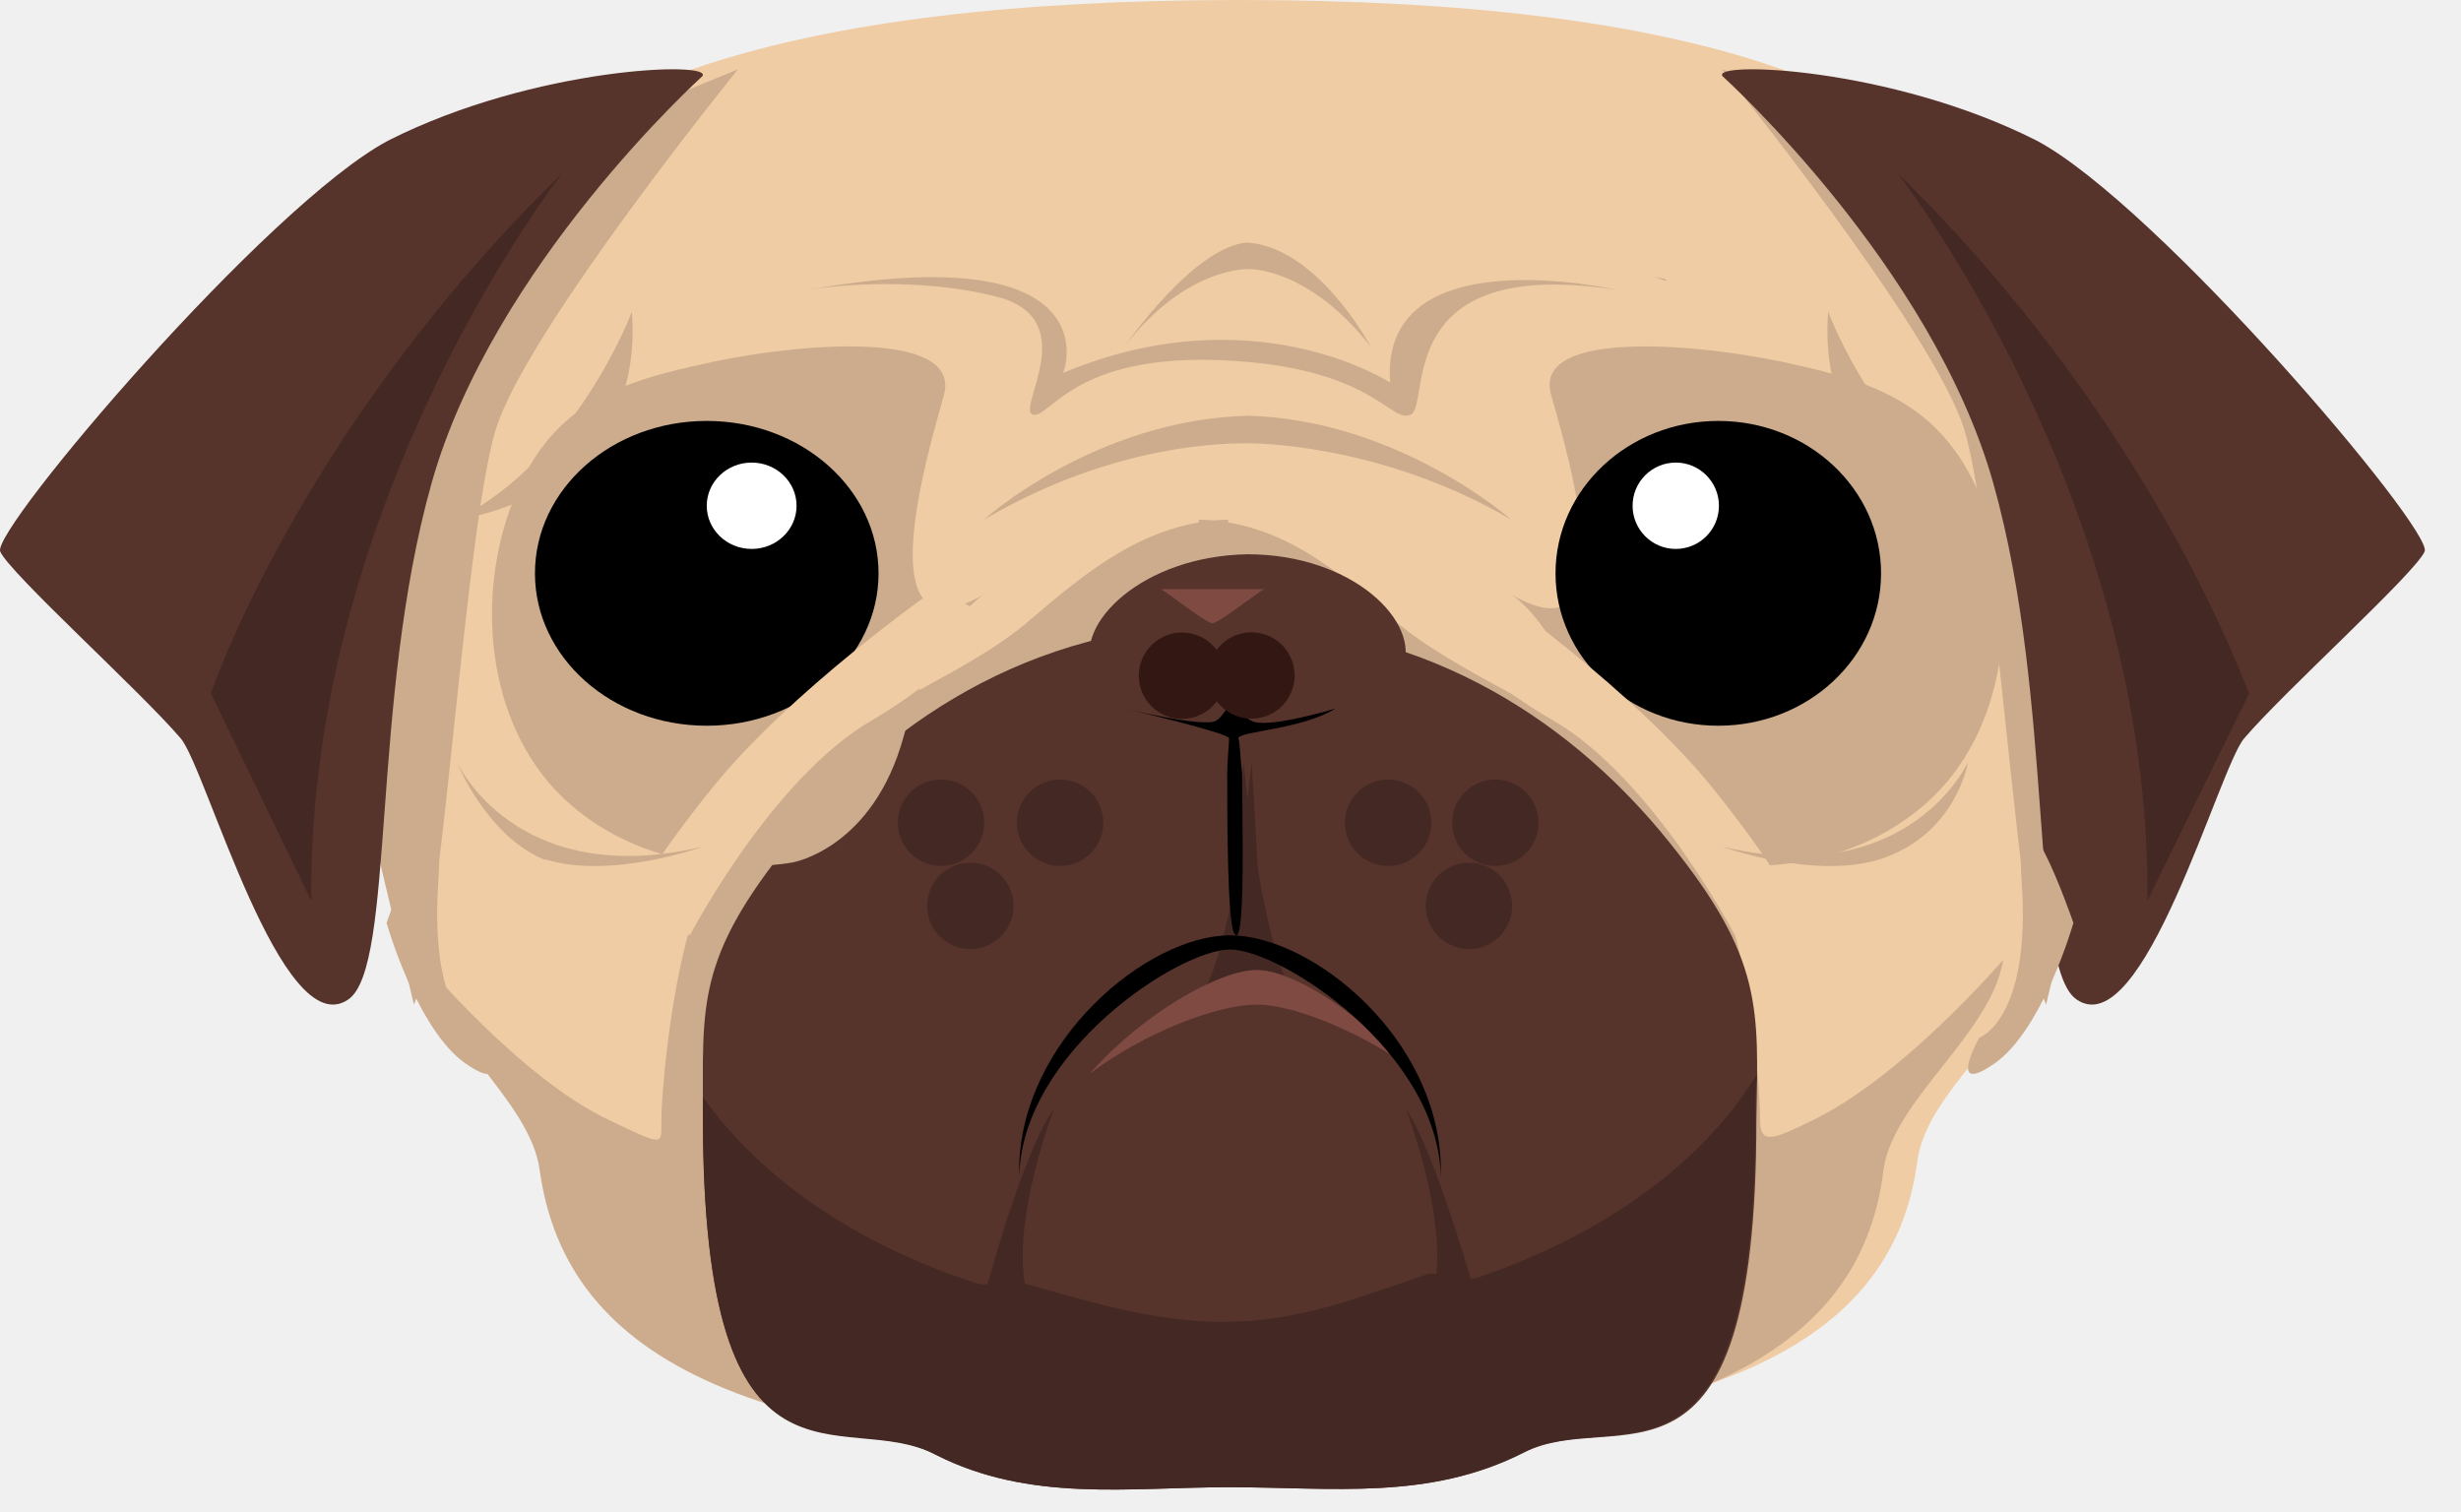
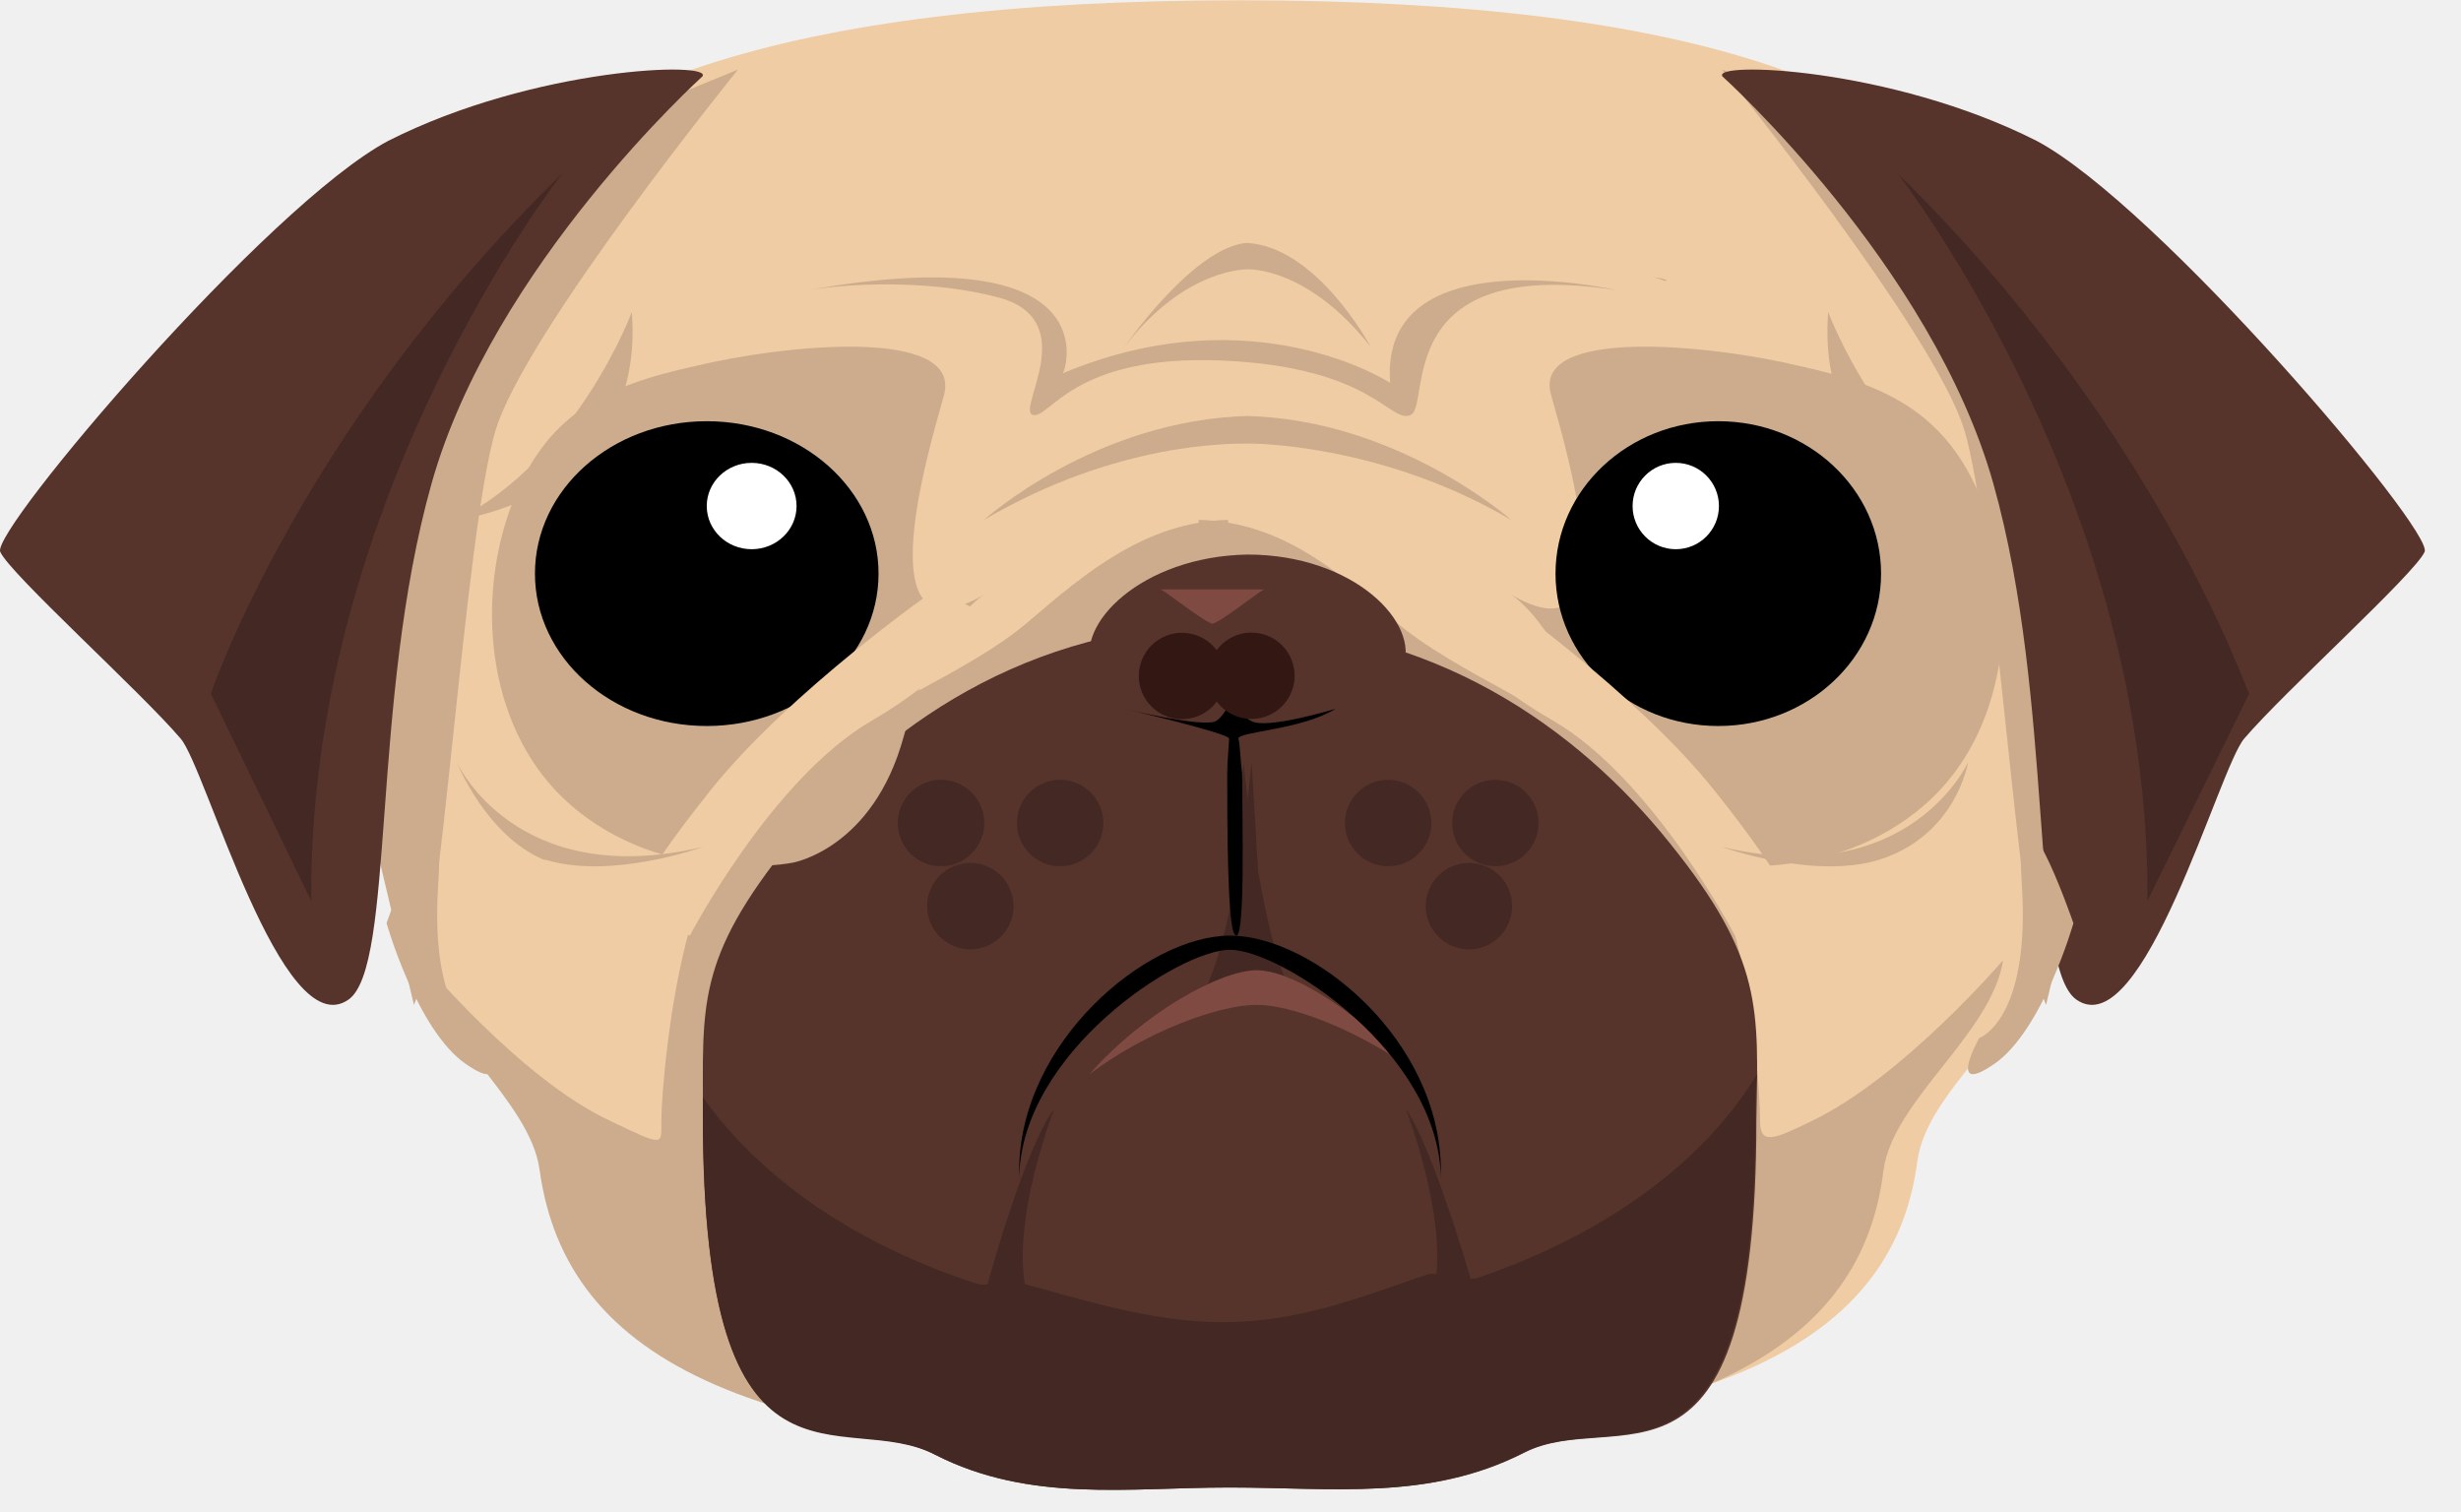
- <svg xmlns="http://www.w3.org/2000/svg" class="home-icon home-icon__pug" width="57px" height="35px" viewBox="0 0 57 35" version="1.1">
+ <svg xmlns="http://www.w3.org/2000/svg" class="home-icon home-icon__pug" width="3.562em" height="2.188em" viewBox="0 0 57 35" version="1.1">
  <g id="pug-icon" stroke="none" stroke-width="1" fill="none" fill-rule="evenodd">
    <g id="pug" fill-rule="nonzero">
      <path d="M47.459,10.669 C47.371,8.761 47.636,7.069 46.751,5.638 C44.629,2.082 39.322,0 28.709,0 L28.709,0.304 C28.709,0.304 28.488,0.304 28.488,0.304 C28.488,0.304 28.709,0.304 28.709,0.304 L28.709,1.54084278e-15 C18.097,1.54084278e-15 12.525,2.082 10.402,5.682 C9.562,7.156 9.65,8.804 9.518,10.713 C9.429,12.231 8.722,13.835 9.031,15.57 C9.385,17.825 9.518,20.081 9.872,22.163 C10.137,23.854 12.525,25.285 12.746,26.89 C13.365,31.314 18.052,33.352 28.665,33.352 L28.665,33.699 L28.4,33.699 L28.444,33.699 L28.709,33.699 L28.709,33.352 C39.322,33.352 43.833,31.314 44.408,26.89 C44.629,25.242 46.84,23.854 47.105,22.163 C47.459,20.081 47.592,17.825 47.945,15.57 C48.255,13.835 47.547,12.187 47.459,10.669 Z" id="Shape" fill="#EFCCA3" />
      <path d="M27.764,12.035 C29.685,12.079 31.025,13.261 32.276,14.355 C33.751,15.624 36.253,16.499 37.281,17.594 C38.308,18.688 39.649,19.782 40.14,21.489 C40.632,23.196 40.766,25.384 40.766,25.953 C40.766,26.522 41.078,26.39 41.972,25.953 C44.072,24.946 46.395,22.233 46.395,22.233 C46.127,23.94 43.849,25.471 43.625,27.091 C43.089,31.555 38.666,33.699 27.719,33.699 L27.674,33.699 L27.942,33.699" id="Shape" fill="#CCAC8D" />
      <path d="M35.93,9.157 C36.329,10.572 37.746,15.365 35,13.767 C35,13.767 36.152,14.452 36.86,17.053 C37.613,19.655 39.429,19.975 39.429,19.975 C39.429,19.975 42.396,20.568 44.611,18.605 C46.471,16.962 46.781,14.041 45.984,11.804 C45.186,9.613 43.769,8.929 41.688,8.472 C39.606,7.97 35.443,7.559 35.93,9.157 Z" id="Shape" fill="#CCAC8D" />
      <g id="Group" transform="translate(35.81395, 9.628333)">
        <ellipse id="Oval" fill="#000000" cx="3.984" cy="3.651" rx="3.77" ry="3.53" />
        <ellipse id="Oval" fill="#FFFFFF" cx="2.999" cy="2.086" rx="1" ry="1" />
      </g>
      <path d="M34.486,13.64 C34.486,13.64 37.87,15.995 39.712,18.306 C41.554,20.617 41.512,21.053 41.512,21.053 L40.184,21.664 C40.184,21.664 38.299,18.044 35.985,16.693 C33.629,15.341 33.372,14.207 33.372,14.207 L34.486,13.64 Z" id="Shape" fill="#EFCCA3" />
      <path d="M28.444,12.035 C26.55,12.079 25.141,13.261 23.863,14.355 C22.41,15.624 19.855,16.499 18.842,17.594 C17.828,18.688 16.463,19.782 15.978,21.489 C15.494,23.196 15.318,25.384 15.318,25.953 C15.318,26.522 15.406,26.565 14.128,25.953 C12.058,24.99 9.767,22.233 9.767,22.233 C10.032,23.94 12.278,25.471 12.498,27.091 C13.115,31.555 17.476,33.699 28.268,33.699 L28.312,33.699 L28.488,33.699" id="Shape" fill="#CCAC8D" />
      <path d="M38.665,19.51 C36.562,16.888 33.19,14.442 28.503,14.442 L28.459,14.442 C23.772,14.442 20.4,16.888 18.297,19.51 C16.107,22.222 16.282,23.289 16.282,25.868 C16.282,35.203 19.524,32.536 21.67,33.692 C23.86,34.803 26.138,34.447 28.459,34.447 L28.503,34.447 C30.868,34.447 33.102,34.759 35.292,33.647 C37.438,32.536 40.68,35.292 40.68,25.956 C40.723,23.378 40.855,22.222 38.665,19.51 Z" id="Shape" fill="#56332B" />
      <path d="M28.989,17.652 C28.989,17.652 28.551,22.349 27.674,23.268 L29.302,22.978 L28.989,17.652 Z" id="Shape" fill="#442823" />
      <path d="M28.801,17.652 C28.801,17.652 29.24,22.349 30.116,23.268 L28.488,22.978 L28.801,17.652 Z" id="Shape" fill="#442823" />
      <path d="M25.305,15.469 C24.872,14.477 26.429,12.881 28.895,12.838 C31.361,12.838 32.919,14.434 32.486,15.469 C32.054,16.504 30.496,16.806 28.895,16.85 C27.338,16.806 25.737,16.504 25.305,15.469 Z" id="Shape" fill="#56332B" />
      <path d="M28.683,17.1 C28.683,16.938 30.152,16.897 30.93,16.412 C30.93,16.412 29.331,16.897 28.985,16.695 C28.64,16.533 28.553,16.047 28.553,16.047 C28.553,16.047 28.424,16.533 28.164,16.695 C27.862,16.857 26.047,16.412 26.047,16.412 C26.047,16.412 28.467,16.978 28.467,17.1 C28.467,17.221 28.424,17.626 28.424,17.909 C28.424,18.922 28.424,21.432 28.596,21.634 C28.856,21.998 28.769,18.922 28.769,17.909 C28.726,17.586 28.726,17.262 28.683,17.1 Z" id="Shape" fill="#000000" />
      <path d="M29.105,23.268 C29.899,23.268 31.298,23.803 32.558,24.65 C31.345,23.358 29.899,22.466 29.105,22.466 C28.265,22.466 26.492,23.447 25.233,24.873 C26.539,23.893 28.219,23.268 29.105,23.268 Z" id="Shape" fill="#7F4A41" />
      <path d="M28.313,30.618 C26.65,30.618 25.031,30.083 23.543,29.682 C23.237,29.593 22.931,29.816 22.624,29.727 C19.867,28.836 17.636,27.322 16.279,25.408 C16.279,25.541 16.279,25.719 16.279,25.853 C16.279,35.204 19.517,32.577 21.662,33.69 C23.85,34.804 26.125,34.447 28.445,34.447 L28.488,34.447 C30.851,34.447 33.083,34.759 35.271,33.646 C37.416,32.532 40.654,35.249 40.654,25.897 C40.654,25.541 40.654,25.185 40.698,24.873 C39.429,26.966 37.109,28.614 34.221,29.593 C33.958,29.682 33.346,29.46 33.083,29.504 C31.508,30.039 30.108,30.618 28.313,30.618 Z" id="Shape" fill="#442823" />
      <path d="M24.419,25.676 C24.419,25.676 23.106,29.019 23.998,30.49 L22.791,30.044 C22.791,30.044 23.683,26.656 24.419,25.676 Z" id="Shape" fill="#442823" />
      <path d="M32.558,25.676 C32.558,25.676 33.871,29.019 32.978,30.49 L34.186,30.044 C34.186,30.044 33.241,26.656 32.558,25.676 Z" id="Shape" fill="#442823" />
      <path d="M21.861,9.157 C21.462,10.572 20.045,15.365 22.791,13.767 C22.791,13.767 21.639,14.452 20.931,17.053 C20.222,19.655 18.362,19.975 18.362,19.975 C18.362,19.975 15.395,20.568 13.18,18.605 C11.32,16.962 11.01,14.041 11.807,11.804 C12.604,9.568 14.022,8.929 16.103,8.472 C18.185,7.97 22.304,7.559 21.861,9.157 Z" id="Shape" fill="#CCAC8D" />
      <path d="M28.488,21.992 C29.666,21.992 33.328,24.37 33.372,27.28 C33.372,27.239 33.372,27.198 33.372,27.116 C33.372,24.083 30.407,21.664 28.488,21.664 C26.57,21.664 23.605,24.124 23.605,27.116 C23.605,27.157 23.605,27.198 23.605,27.28 C23.648,24.37 27.311,21.992 28.488,21.992 Z" id="Shape" fill="#000000" />
      <g id="Group" transform="translate(26.86047, 14.4425)" fill="#331712">
        <ellipse id="Oval" transform="translate(2.319926, 1.152633) rotate(-14.46009) translate(-2.319926, -1.152633) " cx="2.118" cy="1.153" rx="1" ry="1" />
        <ellipse id="Oval" transform="translate(0.70944, 1.268374) rotate(17.23542) translate(-0.70944, -1.268374) " cx="0.507" cy="1.268" rx="1" ry="1" />
      </g>
      <g id="Group" transform="translate(12.2093, 9.628333)">
        <ellipse id="Oval" fill="#000000" cx="4.16" cy="3.651" rx="3.979" ry="3.53" />
        <ellipse id="Oval" fill="#FFFFFF" cx="5.2" cy="2.086" rx="1.04" ry="1" />
      </g>
      <path d="M29.302,13.645 C29.302,13.572 28.334,14.37 28.081,14.442 C27.829,14.37 26.86,13.572 26.86,13.645 C26.86,13.645 27.66,13.645 28.081,13.645 C28.502,13.645 29.302,13.645 29.302,13.645 Z" id="Shape" fill="#7F4A41" />
      <path d="M21.677,13.64 C21.677,13.64 18.293,15.995 16.45,18.306 C14.608,20.617 14.651,21.053 14.651,21.053 L15.979,21.664 C15.979,21.664 17.864,18.044 20.178,16.693 C22.491,15.341 22.791,14.207 22.791,14.207 L21.677,13.64 Z" id="Shape" fill="#EFCCA3" />
      <path d="M14.634,7.221 C14.634,7.221 13.376,10.614 10.581,12.035 C10.581,12.035 14.96,11.531 14.634,7.221 Z" id="Shape" fill="#CCAC8D" />
      <path d="M42.343,7.221 C42.343,7.221 43.601,10.614 46.395,12.035 C46.395,12.035 42.017,11.531 42.343,7.221 Z" id="Shape" fill="#CCAC8D" />
      <path d="M35,12.035 C35,12.035 32.371,9.704 28.851,9.628 C28.806,9.628 28.94,9.628 28.895,9.628 C28.851,9.628 28.94,9.628 28.94,9.628 C25.375,9.704 22.791,12.035 22.791,12.035 C25.865,10.23 28.494,10.268 28.94,10.268 C28.94,10.268 28.94,10.268 28.94,10.268 C28.94,10.268 28.94,10.268 28.94,10.268 C28.895,10.268 31.925,10.23 35,12.035 Z" id="Shape" fill="#CCAC8D" />
      <path d="M31.744,8.024 C31.744,8.024 30.497,5.673 28.833,5.617 C28.833,5.617 28.875,5.617 28.875,5.617 C28.875,5.617 28.916,5.617 28.916,5.617 C27.668,5.673 26.047,8.024 26.047,8.024 C27.461,6.176 28.916,6.232 28.916,6.232 C28.916,6.232 28.916,6.232 28.916,6.232 C28.916,6.232 28.916,6.232 28.916,6.232 C28.916,6.232 30.289,6.176 31.744,8.024 Z" id="Shape" fill="#CCAC8D" />
      <path d="M16.279,19.61 C16.279,19.61 14.17,20.374 12.645,19.909 C12.645,19.909 12.6,19.909 12.6,19.909 C12.6,19.909 12.6,19.909 12.6,19.909 C11.254,19.345 10.581,17.652 10.581,17.652 C10.581,17.652 11.927,20.639 16.279,19.61 Z" id="Shape" fill="#CCAC8D" />
      <path d="M39.884,19.61 C39.884,19.61 41.992,20.374 43.518,19.909 C43.518,19.909 43.518,19.909 43.518,19.909 C43.518,19.909 43.518,19.909 43.518,19.909 C45.312,19.345 45.581,17.652 45.581,17.652 C45.581,17.652 44.235,20.639 39.884,19.61 Z" id="Shape" fill="#CCAC8D" />
      <path d="M18.721,6.714 C19.848,6.528 21.711,6.491 23.184,6.899 C25.048,7.455 23.531,9.492 23.921,9.603 C24.311,9.715 24.831,8.196 28.298,8.344 C31.808,8.492 32.198,9.826 32.675,9.603 C33.152,9.381 32.198,5.899 37.442,6.714 C37.442,6.714 31.938,5.454 32.198,8.862 C32.198,8.862 29.035,6.788 24.615,8.64 C24.658,8.64 25.785,5.454 18.721,6.714 Z" id="Shape" fill="#CCAC8D" />
      <path d="M38.256,6.419 C38.419,6.419 38.5,6.499 38.581,6.499 C38.663,6.499 38.5,6.419 38.256,6.419 Z" id="Shape" fill="#CCAC8D" />
      <path d="M17.093,1.605 C17.093,1.605 12.209,7.63 11.486,9.934 C10.762,12.282 10.22,21.895 9.587,23.268 L7.326,13.788 L11.486,3.908 L17.093,1.605 Z" id="Shape" fill="#CCAC8D" />
      <path d="M39.884,1.605 C39.884,1.605 44.767,7.63 45.491,9.934 C46.214,12.282 46.757,21.895 47.39,23.268 L49.651,13.788 L45.491,3.908 L39.884,1.605 Z" id="Shape" fill="#CCAC8D" />
      <path d="M39.898,1.767 C39.898,1.767 44.747,6.142 46.168,11.194 C47.589,16.246 47.004,22.38 48.091,23.146 C49.637,24.229 51.393,17.779 51.978,17.102 C52.898,16.02 55.949,13.269 56.158,12.773 C56.367,12.276 49.972,4.744 47.171,3.256 C43.786,1.542 39.606,1.407 39.898,1.767 Z" id="Shape" fill="#56332B" />
      <path d="M43.953,4.012 C43.953,4.012 49.823,11.515 49.737,20.861 L52.093,16.059 C52.05,16.059 49.994,9.928 43.953,4.012 Z" id="Shape" fill="#442823" />
      <path d="M16.265,1.767 C16.265,1.767 11.416,6.142 9.995,11.194 C8.574,16.246 9.159,22.38 8.072,23.146 C6.526,24.229 4.77,17.779 4.185,17.102 C3.265,16.02 0.214,13.269 0.005,12.773 C-0.204,12.276 6.191,4.744 8.992,3.256 C12.377,1.542 16.557,1.407 16.265,1.767 Z" id="Shape" fill="#56332B" />
      <path d="M13.023,4.012 C13.023,4.012 7.123,11.515 7.209,20.861 L4.884,16.059 C4.884,16.059 6.951,9.928 13.023,4.012 Z" id="Shape" fill="#442823" />
      <path d="M8.953,21.377 C8.953,21.377 9.657,23.854 10.784,24.634 C11.91,25.414 11.136,24.038 11.136,24.038 C11.136,24.038 9.939,23.625 10.15,20.459 C10.361,17.294 8.953,21.377 8.953,21.377 Z" id="Shape" fill="#CCAC8D" />
      <path d="M48.023,21.377 C48.023,21.377 47.319,23.854 46.193,24.634 C45.067,25.414 45.841,24.038 45.841,24.038 C45.841,24.038 47.038,23.625 46.827,20.459 C46.615,17.294 48.023,21.377 48.023,21.377 Z" id="Shape" fill="#CCAC8D" />
      <g id="Group" transform="translate(21.16279, 18.45431)" fill="#442823">
        <ellipse id="Oval" cx="3.391" cy="0.602" rx="1" ry="1" />
        <ellipse id="Oval" cx="1.311" cy="2.527" rx="1" ry="1" />
        <ellipse id="Oval" cx="0.633" cy="0.602" rx="1" ry="1" />
      </g>
      <g id="Group" transform="translate(31.74419, 18.45431)" fill="#442823">
        <ellipse id="Oval" cx="0.407" cy="0.602" rx="1" ry="1" />
        <ellipse id="Oval" cx="2.279" cy="2.527" rx="1" ry="1" />
        <ellipse id="Oval" cx="2.89" cy="0.602" rx="1" ry="1" />
      </g>
    </g>
  </g>
</svg>
